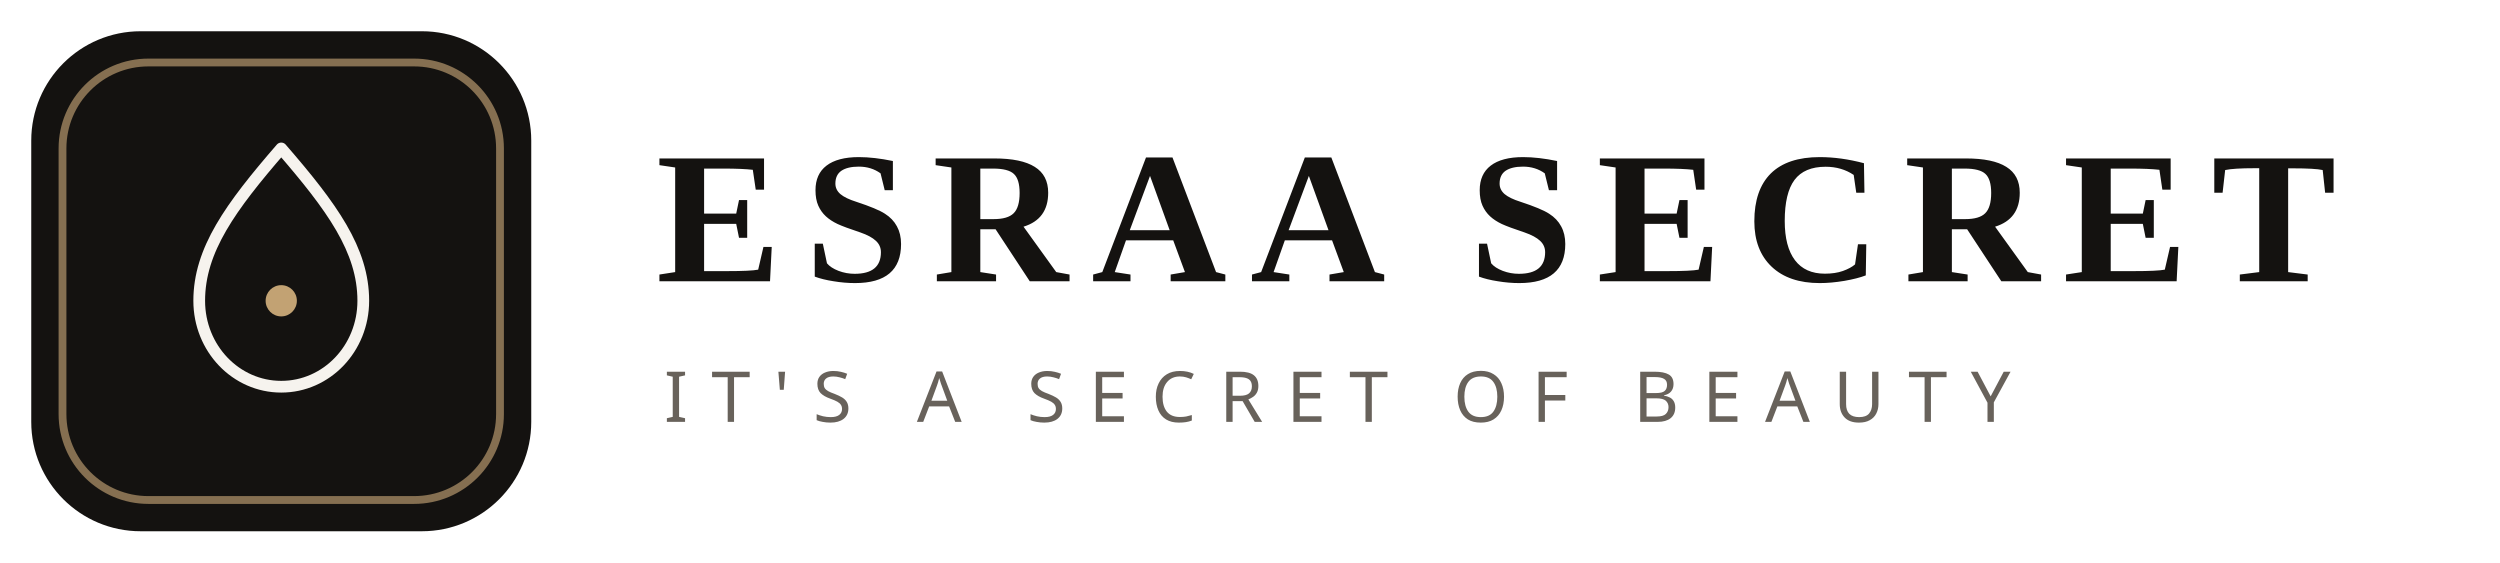
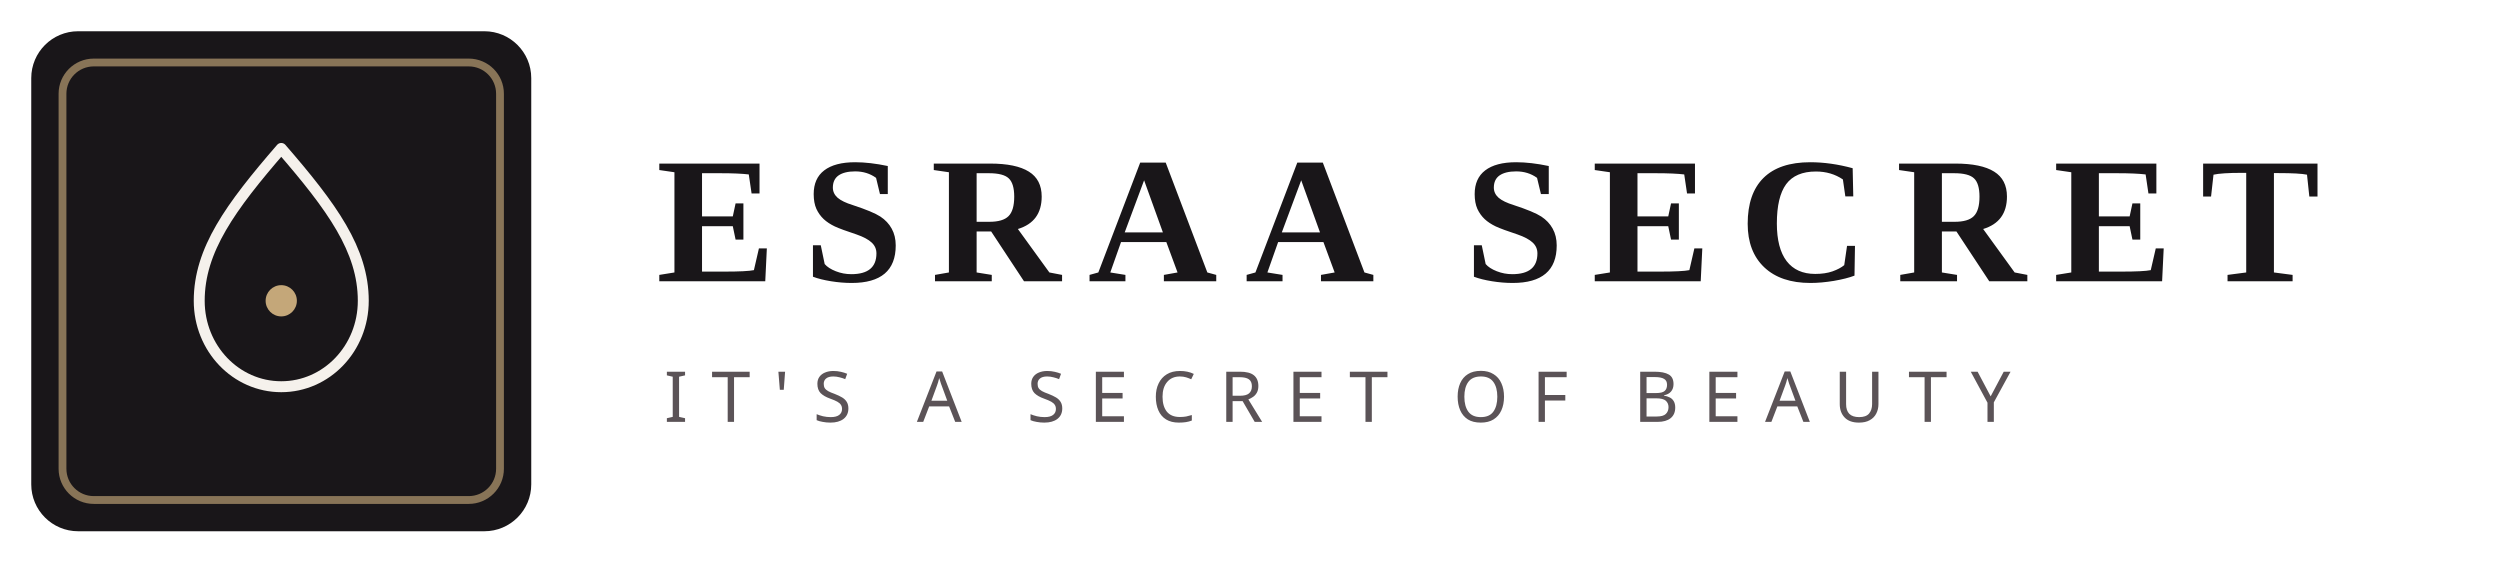
<svg xmlns="http://www.w3.org/2000/svg" viewBox="0 0 320 72" fill="none">
  <g transform="translate(4, 4)">
-     <rect width="64" height="64" rx="14" fill="#141210" />
-     <rect x="4" y="4" width="56" height="56" rx="11" stroke="#C2A273" stroke-width="1" stroke-opacity="0.65" />
-     <path d="M32 15C25.5 22.5 21.5 28 21.5 34.5C21.5 40.6 26.2 45.5 32 45.5C37.8 45.5 42.5 40.6 42.5 34.5C42.5 28 38.5 22.5 32 15Z" stroke="#F6F3EE" stroke-width="1.5" stroke-linecap="round" stroke-linejoin="round" />
-     <circle cx="32" cy="34.5" r="2" fill="#C2A273" />
+     <rect width="64" height="64" rx="6" fill="#191619" />
+     <rect x="4" y="4" width="56" height="56" rx="4" stroke="#C4A779" stroke-width="1" stroke-opacity="0.65" />
+     <path d="M32 15C25.5 22.5 21.5 28 21.5 34.5C21.5 40.6 26.2 45.5 32 45.5C37.8 45.5 42.5 40.6 42.5 34.5C42.5 28 38.5 22.5 32 15Z" stroke="#F5F1EC" stroke-width="1.4" stroke-linecap="round" stroke-linejoin="round" />
+     <circle cx="32" cy="34.5" r="2" fill="#C4A779" />
  </g>
-   <text x="84" y="36" font-family="Georgia, 'Times New Roman', serif" font-size="24" font-weight="600" letter-spacing="3" fill="#141210">ESRAA SECRET</text>
-   <text x="85" y="54" font-family="sans-serif" font-size="9" letter-spacing="3" fill="#68625B">IT'S A SECRET OF BEAUTY</text>
+   <text x="84" y="36" font-family="Georgia, 'Times New Roman', serif" font-size="23" font-weight="600" letter-spacing="3.5" fill="#191619">ESRAA SECRET</text>
+   <text x="85" y="54" font-family="sans-serif" font-size="9" letter-spacing="3" fill="#5B5357">IT'S A SECRET OF BEAUTY</text>
</svg>
